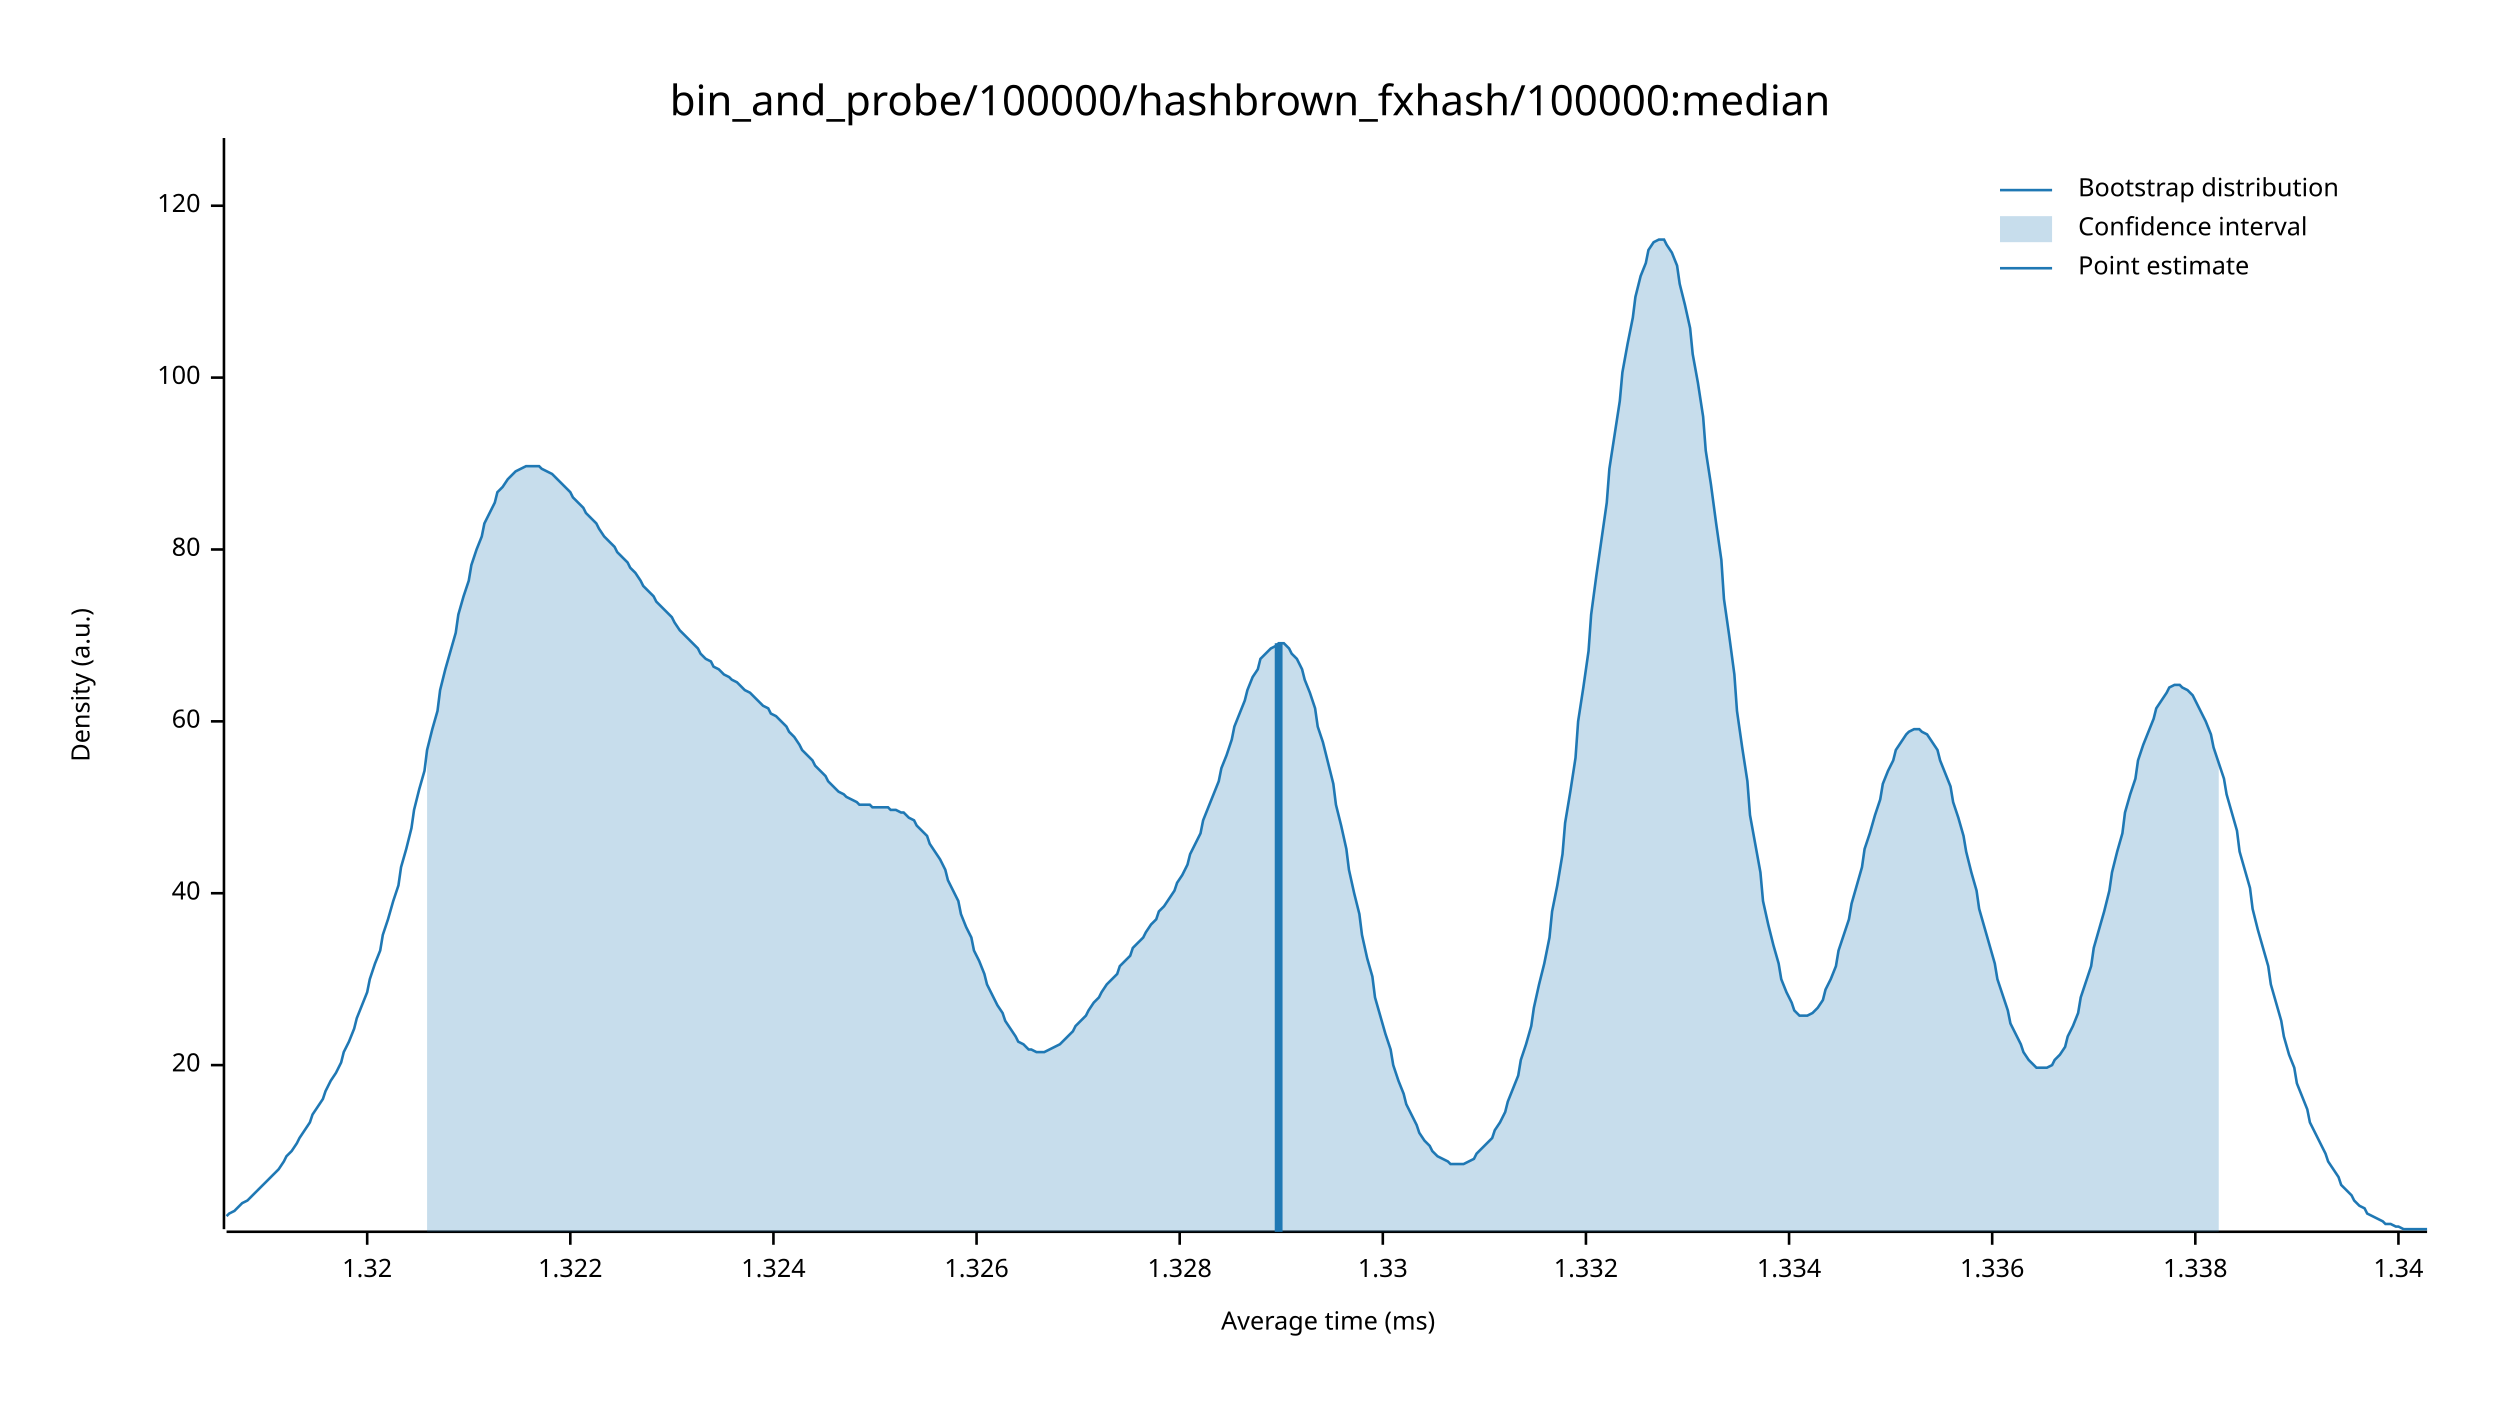
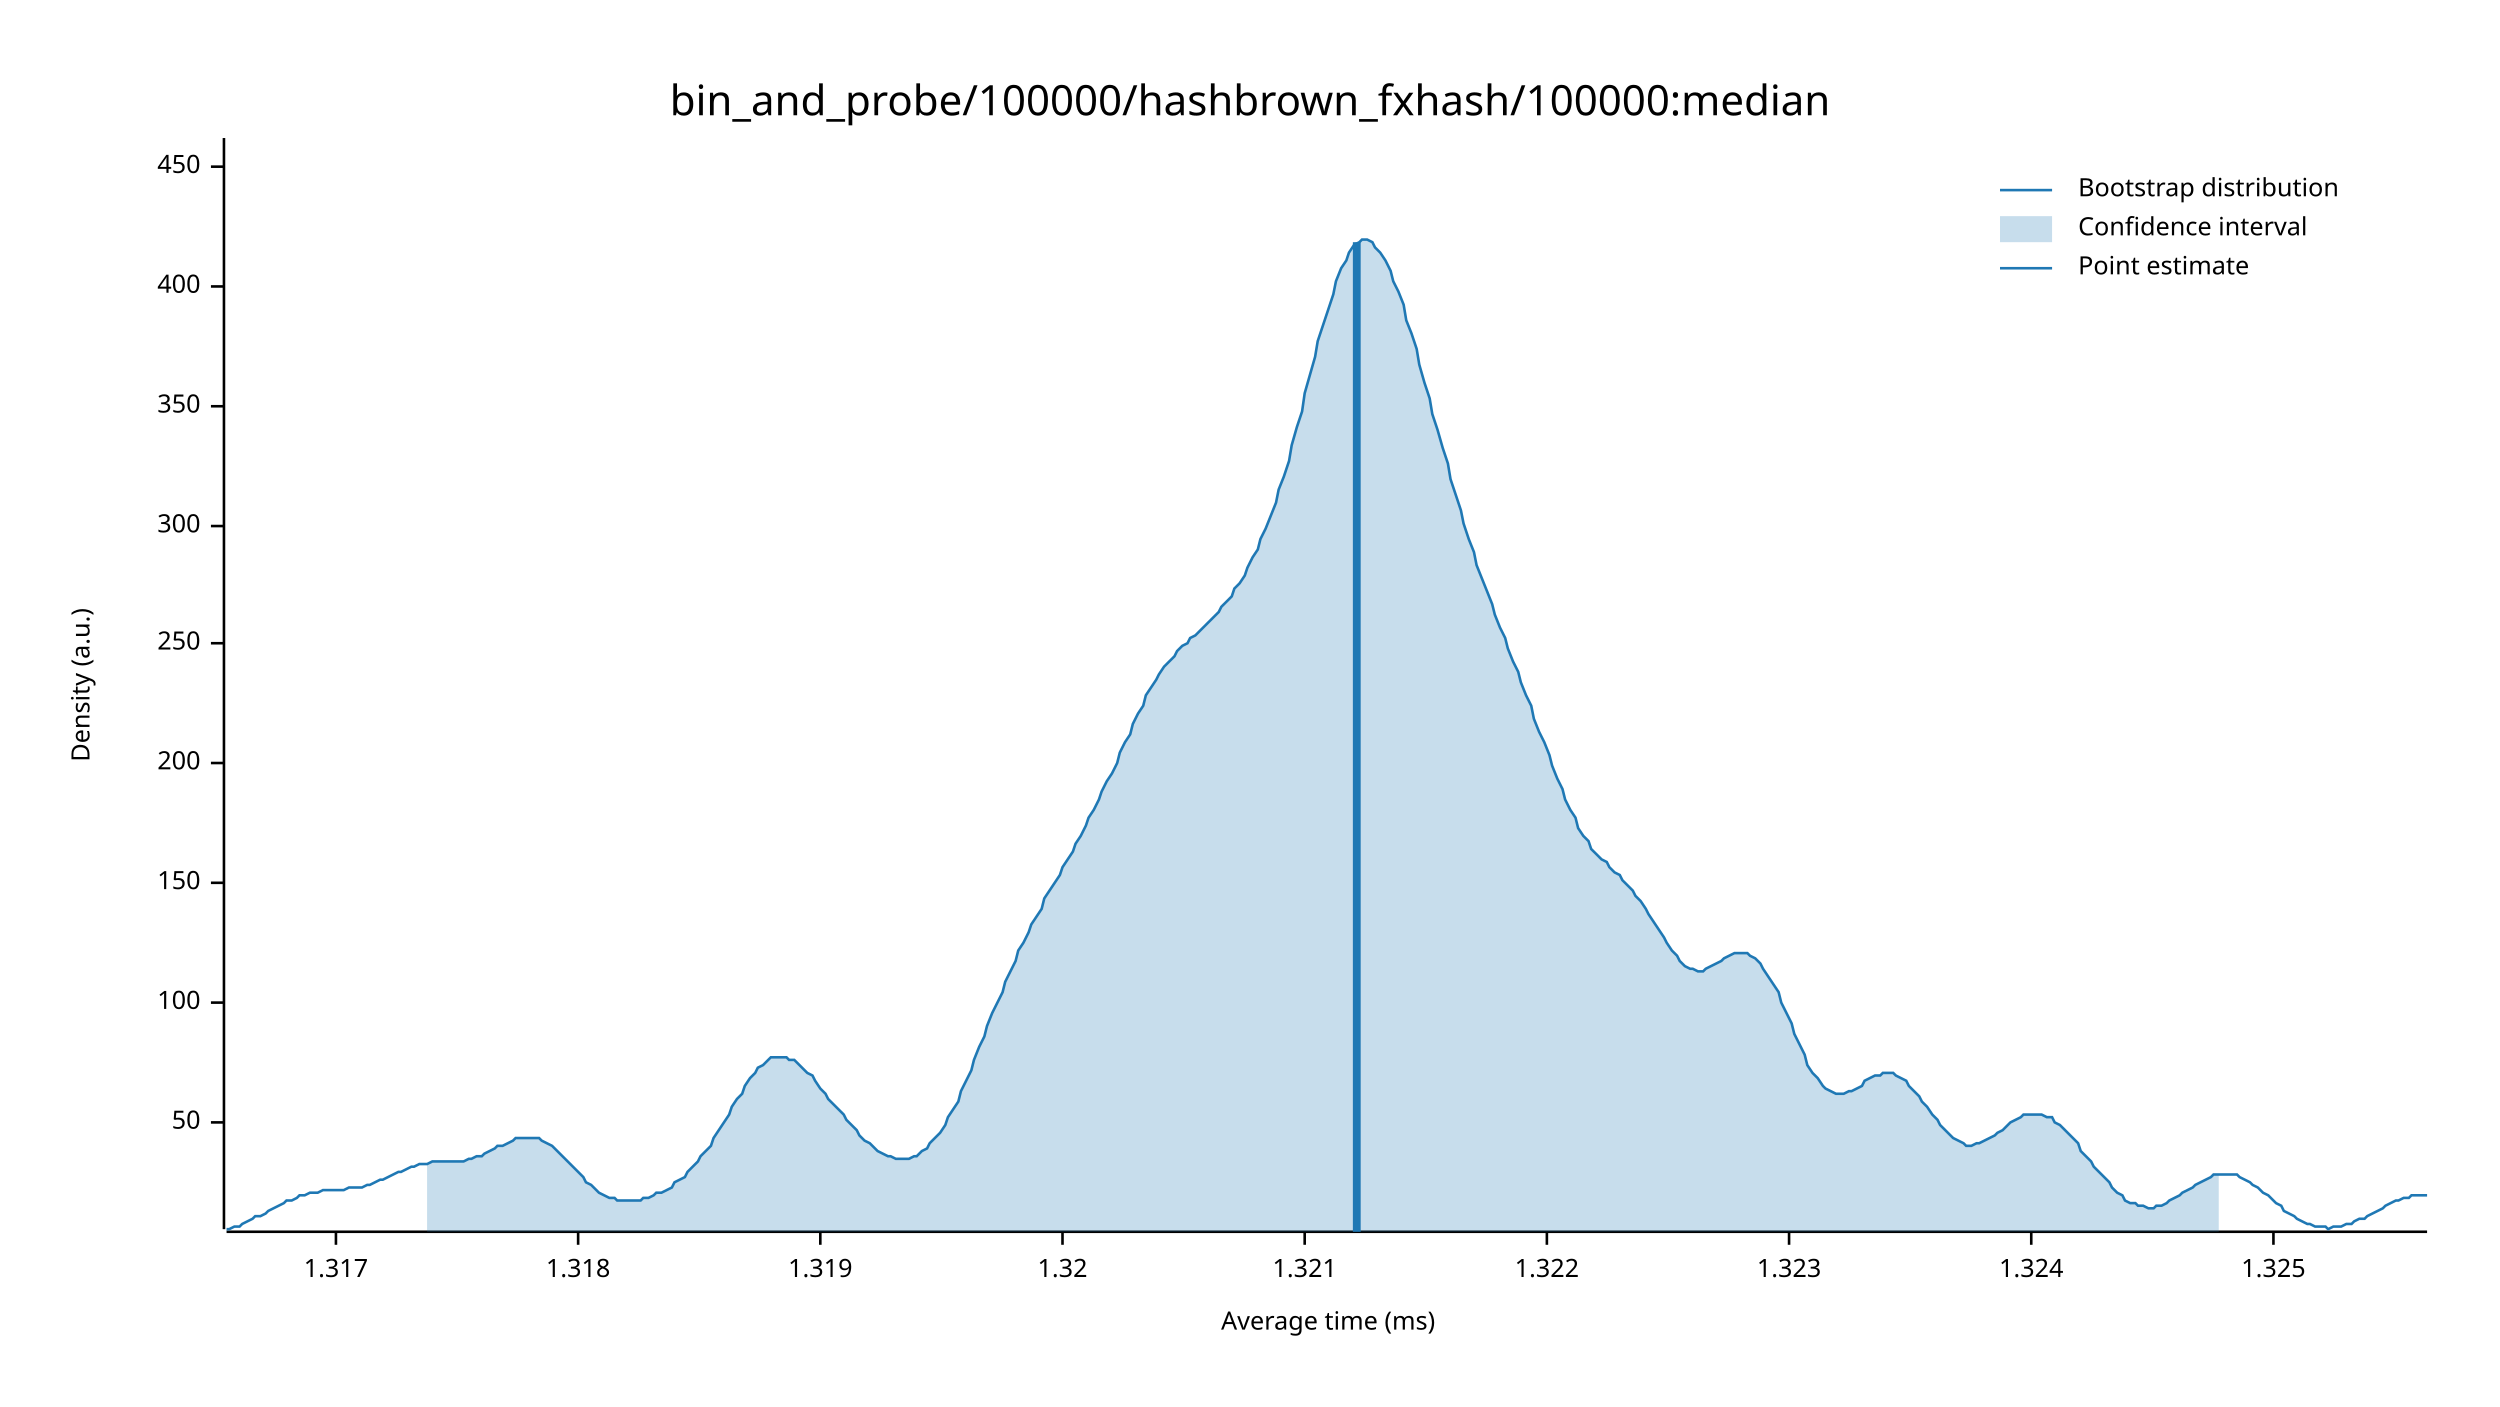
<svg xmlns="http://www.w3.org/2000/svg" width="960" height="540" viewBox="0 0 960 540">
  <text x="480" y="32" dy="0.76em" text-anchor="middle" font-family="sans-serif" font-size="16.129" opacity="1" fill="#000000">
bin_and_probe/100000/hashbrown_fxhash/100000:median
</text>
  <text x="27" y="263" dy="0.76em" text-anchor="middle" font-family="sans-serif" font-size="9.677" opacity="1" fill="#000000" transform="rotate(270, 27, 263)">
Density (a.u.)
</text>
  <text x="510" y="513" dy="-0.5ex" text-anchor="middle" font-family="sans-serif" font-size="9.677" opacity="1" fill="#000000">
Average time (ms)
</text>
  <polyline fill="none" opacity="1" stroke="#000000" stroke-width="1" points="86,53 86,472 " />
-   <text x="77" y="409" dy="0.5ex" text-anchor="end" font-family="sans-serif" font-size="9.677" opacity="1" fill="#000000">
- 20
+   <text x="77" y="431" dy="0.5ex" text-anchor="end" font-family="sans-serif" font-size="9.677" opacity="1" fill="#000000">
+ 50
</text>
-   <polyline fill="none" opacity="1" stroke="#000000" stroke-width="1" points="81,409 86,409 " />
-   <text x="77" y="343" dy="0.5ex" text-anchor="end" font-family="sans-serif" font-size="9.677" opacity="1" fill="#000000">
- 40
- </text>
-   <polyline fill="none" opacity="1" stroke="#000000" stroke-width="1" points="81,343 86,343 " />
-   <text x="77" y="277" dy="0.5ex" text-anchor="end" font-family="sans-serif" font-size="9.677" opacity="1" fill="#000000">
- 60
- </text>
-   <polyline fill="none" opacity="1" stroke="#000000" stroke-width="1" points="81,277 86,277 " />
-   <text x="77" y="211" dy="0.5ex" text-anchor="end" font-family="sans-serif" font-size="9.677" opacity="1" fill="#000000">
- 80
- </text>
-   <polyline fill="none" opacity="1" stroke="#000000" stroke-width="1" points="81,211 86,211 " />
-   <text x="77" y="145" dy="0.5ex" text-anchor="end" font-family="sans-serif" font-size="9.677" opacity="1" fill="#000000">
+   <polyline fill="none" opacity="1" stroke="#000000" stroke-width="1" points="81,431 86,431 " />
+   <text x="77" y="385" dy="0.5ex" text-anchor="end" font-family="sans-serif" font-size="9.677" opacity="1" fill="#000000">
100
</text>
-   <polyline fill="none" opacity="1" stroke="#000000" stroke-width="1" points="81,145 86,145 " />
-   <text x="77" y="79" dy="0.5ex" text-anchor="end" font-family="sans-serif" font-size="9.677" opacity="1" fill="#000000">
- 120
+   <polyline fill="none" opacity="1" stroke="#000000" stroke-width="1" points="81,385 86,385 " />
+   <text x="77" y="339" dy="0.5ex" text-anchor="end" font-family="sans-serif" font-size="9.677" opacity="1" fill="#000000">
+ 150
</text>
-   <polyline fill="none" opacity="1" stroke="#000000" stroke-width="1" points="81,79 86,79 " />
+   <polyline fill="none" opacity="1" stroke="#000000" stroke-width="1" points="81,339 86,339 " />
+   <text x="77" y="293" dy="0.5ex" text-anchor="end" font-family="sans-serif" font-size="9.677" opacity="1" fill="#000000">
+ 200
+ </text>
+   <polyline fill="none" opacity="1" stroke="#000000" stroke-width="1" points="81,293 86,293 " />
+   <text x="77" y="247" dy="0.5ex" text-anchor="end" font-family="sans-serif" font-size="9.677" opacity="1" fill="#000000">
+ 250
+ </text>
+   <polyline fill="none" opacity="1" stroke="#000000" stroke-width="1" points="81,247 86,247 " />
+   <text x="77" y="202" dy="0.5ex" text-anchor="end" font-family="sans-serif" font-size="9.677" opacity="1" fill="#000000">
+ 300
+ </text>
+   <polyline fill="none" opacity="1" stroke="#000000" stroke-width="1" points="81,202 86,202 " />
+   <text x="77" y="156" dy="0.5ex" text-anchor="end" font-family="sans-serif" font-size="9.677" opacity="1" fill="#000000">
+ 350
+ </text>
+   <polyline fill="none" opacity="1" stroke="#000000" stroke-width="1" points="81,156 86,156 " />
+   <text x="77" y="110" dy="0.5ex" text-anchor="end" font-family="sans-serif" font-size="9.677" opacity="1" fill="#000000">
+ 400
+ </text>
+   <polyline fill="none" opacity="1" stroke="#000000" stroke-width="1" points="81,110 86,110 " />
+   <text x="77" y="64" dy="0.5ex" text-anchor="end" font-family="sans-serif" font-size="9.677" opacity="1" fill="#000000">
+ 450
+ </text>
+   <polyline fill="none" opacity="1" stroke="#000000" stroke-width="1" points="81,64 86,64 " />
  <polyline fill="none" opacity="1" stroke="#000000" stroke-width="1" points="87,473 932,473 " />
-   <text x="141" y="483" dy="0.76em" text-anchor="middle" font-family="sans-serif" font-size="9.677" opacity="1" fill="#000000">
+   <text x="129" y="483" dy="0.76em" text-anchor="middle" font-family="sans-serif" font-size="9.677" opacity="1" fill="#000000">
+ 1.317
+ </text>
+   <polyline fill="none" opacity="1" stroke="#000000" stroke-width="1" points="129,473 129,478 " />
+   <text x="222" y="483" dy="0.76em" text-anchor="middle" font-family="sans-serif" font-size="9.677" opacity="1" fill="#000000">
+ 1.318
+ </text>
+   <polyline fill="none" opacity="1" stroke="#000000" stroke-width="1" points="222,473 222,478 " />
+   <text x="315" y="483" dy="0.76em" text-anchor="middle" font-family="sans-serif" font-size="9.677" opacity="1" fill="#000000">
+ 1.319
+ </text>
+   <polyline fill="none" opacity="1" stroke="#000000" stroke-width="1" points="315,473 315,478 " />
+   <text x="408" y="483" dy="0.76em" text-anchor="middle" font-family="sans-serif" font-size="9.677" opacity="1" fill="#000000">
1.32
</text>
-   <polyline fill="none" opacity="1" stroke="#000000" stroke-width="1" points="141,473 141,478 " />
-   <text x="219" y="483" dy="0.76em" text-anchor="middle" font-family="sans-serif" font-size="9.677" opacity="1" fill="#000000">
+   <polyline fill="none" opacity="1" stroke="#000000" stroke-width="1" points="408,473 408,478 " />
+   <text x="501" y="483" dy="0.76em" text-anchor="middle" font-family="sans-serif" font-size="9.677" opacity="1" fill="#000000">
+ 1.321
+ </text>
+   <polyline fill="none" opacity="1" stroke="#000000" stroke-width="1" points="501,473 501,478 " />
+   <text x="594" y="483" dy="0.76em" text-anchor="middle" font-family="sans-serif" font-size="9.677" opacity="1" fill="#000000">
1.322
</text>
-   <polyline fill="none" opacity="1" stroke="#000000" stroke-width="1" points="219,473 219,478 " />
-   <text x="297" y="483" dy="0.76em" text-anchor="middle" font-family="sans-serif" font-size="9.677" opacity="1" fill="#000000">
+   <polyline fill="none" opacity="1" stroke="#000000" stroke-width="1" points="594,473 594,478 " />
+   <text x="687" y="483" dy="0.76em" text-anchor="middle" font-family="sans-serif" font-size="9.677" opacity="1" fill="#000000">
+ 1.323
+ </text>
+   <polyline fill="none" opacity="1" stroke="#000000" stroke-width="1" points="687,473 687,478 " />
+   <text x="780" y="483" dy="0.76em" text-anchor="middle" font-family="sans-serif" font-size="9.677" opacity="1" fill="#000000">
1.324
</text>
-   <polyline fill="none" opacity="1" stroke="#000000" stroke-width="1" points="297,473 297,478 " />
-   <text x="375" y="483" dy="0.76em" text-anchor="middle" font-family="sans-serif" font-size="9.677" opacity="1" fill="#000000">
- 1.326
+   <polyline fill="none" opacity="1" stroke="#000000" stroke-width="1" points="780,473 780,478 " />
+   <text x="873" y="483" dy="0.76em" text-anchor="middle" font-family="sans-serif" font-size="9.677" opacity="1" fill="#000000">
+ 1.325
</text>
-   <polyline fill="none" opacity="1" stroke="#000000" stroke-width="1" points="375,473 375,478 " />
-   <text x="453" y="483" dy="0.76em" text-anchor="middle" font-family="sans-serif" font-size="9.677" opacity="1" fill="#000000">
- 1.328
- </text>
-   <polyline fill="none" opacity="1" stroke="#000000" stroke-width="1" points="453,473 453,478 " />
-   <text x="531" y="483" dy="0.76em" text-anchor="middle" font-family="sans-serif" font-size="9.677" opacity="1" fill="#000000">
- 1.33
- </text>
-   <polyline fill="none" opacity="1" stroke="#000000" stroke-width="1" points="531,473 531,478 " />
-   <text x="609" y="483" dy="0.76em" text-anchor="middle" font-family="sans-serif" font-size="9.677" opacity="1" fill="#000000">
- 1.332
- </text>
-   <polyline fill="none" opacity="1" stroke="#000000" stroke-width="1" points="609,473 609,478 " />
-   <text x="687" y="483" dy="0.76em" text-anchor="middle" font-family="sans-serif" font-size="9.677" opacity="1" fill="#000000">
- 1.334
- </text>
-   <polyline fill="none" opacity="1" stroke="#000000" stroke-width="1" points="687,473 687,478 " />
-   <text x="765" y="483" dy="0.76em" text-anchor="middle" font-family="sans-serif" font-size="9.677" opacity="1" fill="#000000">
- 1.336
- </text>
-   <polyline fill="none" opacity="1" stroke="#000000" stroke-width="1" points="765,473 765,478 " />
-   <text x="843" y="483" dy="0.76em" text-anchor="middle" font-family="sans-serif" font-size="9.677" opacity="1" fill="#000000">
- 1.338
- </text>
-   <polyline fill="none" opacity="1" stroke="#000000" stroke-width="1" points="843,473 843,478 " />
-   <text x="921" y="483" dy="0.76em" text-anchor="middle" font-family="sans-serif" font-size="9.677" opacity="1" fill="#000000">
- 1.34
- </text>
-   <polyline fill="none" opacity="1" stroke="#000000" stroke-width="1" points="921,473 921,478 " />
-   <polyline fill="none" opacity="1" stroke="#1F78B4" stroke-width="1" points="87,467 88,466 90,465 92,463 93,462 95,461 97,459 98,458 100,456 102,454 103,453 105,451 107,449 109,446 110,444 112,442 114,439 115,437 117,434 119,431 120,428 122,425 124,422 125,419 127,415 129,412 131,408 132,404 134,400 136,395 137,391 139,386 141,381 142,376 144,370 146,365 147,359 149,353 151,346 153,340 154,333 156,326 158,318 159,311 161,303 163,296 164,288 166,280 168,273 169,265 171,257 173,250 175,243 176,236 178,229 180,223 181,217 183,211 185,206 186,201 188,197 190,193 191,189 193,187 195,184 197,182 198,181 200,180 202,179 203,179 205,179 207,179 208,180 210,181 212,182 214,184 215,185 217,187 219,189 220,191 222,193 224,195 225,197 227,199 229,201 230,203 232,206 234,208 236,210 237,212 239,214 241,216 242,218 244,220 246,223 247,225 249,227 251,229 252,231 254,233 256,235 258,237 259,239 261,242 263,244 264,245 266,247 268,249 269,251 271,253 273,254 274,256 276,257 278,259 280,260 281,261 283,262 285,264 286,265 288,266 290,268 291,269 293,271 295,272 296,274 298,275 300,277 302,279 303,281 305,283 307,286 308,288 310,290 312,292 313,294 315,296 317,298 318,300 320,302 322,304 324,305 325,306 327,307 329,308 330,309 332,309 334,309 335,310 337,310 339,310 341,310 342,311 344,311 346,312 347,312 349,314 351,315 352,317 354,319 356,321 357,324 359,327 361,330 363,334 364,338 366,342 368,346 369,351 371,356 373,360 374,365 376,369 378,374 379,378 381,382 383,386 385,389 386,392 388,395 390,398 391,400 393,401 395,403 396,403 398,404 400,404 401,404 403,403 405,402 407,401 408,400 410,398 412,396 413,394 415,392 417,390 418,388 420,385 422,383 423,381 425,378 427,376 429,374 430,371 432,369 434,367 435,364 437,362 439,360 440,358 442,355 444,353 445,350 447,348 449,345 451,342 452,339 454,336 456,332 457,328 459,324 461,320 462,315 464,310 466,305 468,300 469,295 471,290 473,284 474,279 476,274 478,269 479,265 481,260 483,257 484,253 486,251 488,249 490,248 491,247 493,247 495,249 496,251 498,253 500,257 501,261 503,266 505,272 506,279 508,285 510,293 512,301 513,309 515,317 517,326 518,334 520,343 522,351 523,359 525,368 527,375 528,383 530,390 532,397 534,403 535,409 537,415 539,420 540,424 542,428 544,432 545,435 547,438 549,440 550,442 552,444 554,445 556,446 557,447 559,447 561,447 562,447 564,446 566,445 567,443 569,441 571,439 573,437 574,434 576,431 578,427 579,423 581,418 583,413 584,407 586,401 588,394 589,387 591,378 593,370 595,360 596,350 598,340 600,328 601,316 603,304 605,291 606,277 608,264 610,250 611,236 613,221 615,207 617,193 618,180 620,167 622,154 623,143 625,132 627,122 628,114 630,106 632,101 633,96 635,93 637,92 639,92 640,94 642,97 644,102 645,109 647,117 649,126 650,136 652,147 654,160 655,173 657,186 659,201 661,215 662,230 664,244 666,259 667,273 669,287 671,300 672,313 674,324 676,335 677,346 679,355 681,363 683,370 684,376 686,381 688,385 689,388 691,390 693,390 694,390 696,389 698,387 700,384 701,380 703,376 705,371 706,365 708,359 710,353 711,347 713,340 715,333 716,326 718,320 720,313 722,307 723,301 725,296 727,292 728,288 730,285 732,282 733,281 735,280 737,280 738,281 740,282 742,285 744,288 745,292 747,297 749,302 750,308 752,314 754,321 755,327 757,335 759,342 760,349 762,356 764,363 766,370 767,376 769,382 771,388 772,393 774,397 776,401 777,404 779,407 781,409 782,410 784,410 786,410 788,409 789,407 791,405 793,402 794,398 796,394 798,389 799,383 801,377 803,371 804,364 806,357 808,350 810,342 811,335 813,327 815,320 816,312 818,305 820,299 821,292 823,286 825,281 827,276 828,272 830,269 832,266 833,264 835,263 837,263 838,264 840,265 842,267 843,269 845,273 847,277 849,282 850,287 852,293 854,299 855,305 857,312 859,319 860,327 862,334 864,341 865,349 867,357 869,364 871,371 872,378 874,385 876,392 877,398 879,405 881,410 882,416 884,421 886,426 887,431 889,435 891,439 893,443 894,446 896,449 898,452 899,455 901,457 903,459 904,461 906,463 908,464 909,466 911,467 913,468 915,469 916,470 918,470 920,471 921,471 923,472 925,472 926,472 928,472 930,472 932,472 " />
-   <polygon opacity="0.25" fill="#1F78B4" points="164,288 166,280 168,273 169,265 171,257 173,250 175,243 176,236 178,229 180,223 181,217 183,211 185,206 186,201 188,197 190,193 191,189 193,187 195,184 197,182 198,181 200,180 202,179 203,179 205,179 207,179 208,180 210,181 212,182 214,184 215,185 217,187 219,189 220,191 222,193 224,195 225,197 227,199 229,201 230,203 232,206 234,208 236,210 237,212 239,214 241,216 242,218 244,220 246,223 247,225 249,227 251,229 252,231 254,233 256,235 258,237 259,239 261,242 263,244 264,245 266,247 268,249 269,251 271,253 273,254 274,256 276,257 278,259 280,260 281,261 283,262 285,264 286,265 288,266 290,268 291,269 293,271 295,272 296,274 298,275 300,277 302,279 303,281 305,283 307,286 308,288 310,290 312,292 313,294 315,296 317,298 318,300 320,302 322,304 324,305 325,306 327,307 329,308 330,309 332,309 334,309 335,310 337,310 339,310 341,310 342,311 344,311 346,312 347,312 349,314 351,315 352,317 354,319 356,321 357,324 359,327 361,330 363,334 364,338 366,342 368,346 369,351 371,356 373,360 374,365 376,369 378,374 379,378 381,382 383,386 385,389 386,392 388,395 390,398 391,400 393,401 395,403 396,403 398,404 400,404 401,404 403,403 405,402 407,401 408,400 410,398 412,396 413,394 415,392 417,390 418,388 420,385 422,383 423,381 425,378 427,376 429,374 430,371 432,369 434,367 435,364 437,362 439,360 440,358 442,355 444,353 445,350 447,348 449,345 451,342 452,339 454,336 456,332 457,328 459,324 461,320 462,315 464,310 466,305 468,300 469,295 471,290 473,284 474,279 476,274 478,269 479,265 481,260 483,257 484,253 486,251 488,249 490,248 491,247 493,247 495,249 496,251 498,253 500,257 501,261 503,266 505,272 506,279 508,285 510,293 512,301 513,309 515,317 517,326 518,334 520,343 522,351 523,359 525,368 527,375 528,383 530,390 532,397 534,403 535,409 537,415 539,420 540,424 542,428 544,432 545,435 547,438 549,440 550,442 552,444 554,445 556,446 557,447 559,447 561,447 562,447 564,446 566,445 567,443 569,441 571,439 573,437 574,434 576,431 578,427 579,423 581,418 583,413 584,407 586,401 588,394 589,387 591,378 593,370 595,360 596,350 598,340 600,328 601,316 603,304 605,291 606,277 608,264 610,250 611,236 613,221 615,207 617,193 618,180 620,167 622,154 623,143 625,132 627,122 628,114 630,106 632,101 633,96 635,93 637,92 639,92 640,94 642,97 644,102 645,109 647,117 649,126 650,136 652,147 654,160 655,173 657,186 659,201 661,215 662,230 664,244 666,259 667,273 669,287 671,300 672,313 674,324 676,335 677,346 679,355 681,363 683,370 684,376 686,381 688,385 689,388 691,390 693,390 694,390 696,389 698,387 700,384 701,380 703,376 705,371 706,365 708,359 710,353 711,347 713,340 715,333 716,326 718,320 720,313 722,307 723,301 725,296 727,292 728,288 730,285 732,282 733,281 735,280 737,280 738,281 740,282 742,285 744,288 745,292 747,297 749,302 750,308 752,314 754,321 755,327 757,335 759,342 760,349 762,356 764,363 766,370 767,376 769,382 771,388 772,393 774,397 776,401 777,404 779,407 781,409 782,410 784,410 786,410 788,409 789,407 791,405 793,402 794,398 796,394 798,389 799,383 801,377 803,371 804,364 806,357 808,350 810,342 811,335 813,327 815,320 816,312 818,305 820,299 821,292 823,286 825,281 827,276 828,272 830,269 832,266 833,264 835,263 837,263 838,264 840,265 842,267 843,269 845,273 847,277 849,282 850,287 852,293 852,473 164,473 " />
-   <polyline fill="none" opacity="1" stroke="#1F78B4" stroke-width="3" points="491,473 491,247 " />
+   <polyline fill="none" opacity="1" stroke="#000000" stroke-width="1" points="873,473 873,478 " />
+   <polyline fill="none" opacity="1" stroke="#1F78B4" stroke-width="1" points="87,472 88,472 90,471 92,471 93,470 95,469 97,468 98,467 100,467 102,466 103,465 105,464 107,463 109,462 110,461 112,461 114,460 115,459 117,459 119,458 120,458 122,458 124,457 125,457 127,457 129,457 131,457 132,457 134,456 136,456 137,456 139,456 141,455 142,455 144,454 146,453 147,453 149,452 151,451 153,450 154,450 156,449 158,448 159,448 161,447 163,447 164,447 166,446 168,446 169,446 171,446 173,446 175,446 176,446 178,446 180,445 181,445 183,444 185,444 186,443 188,442 190,441 191,440 193,440 195,439 197,438 198,437 200,437 202,437 203,437 205,437 207,437 208,438 210,439 212,440 214,442 215,443 217,445 219,447 220,448 222,450 224,452 225,454 227,455 229,457 230,458 232,459 234,460 236,460 237,461 239,461 241,461 242,461 244,461 246,461 247,460 249,460 251,459 252,458 254,458 256,457 258,456 259,454 261,453 263,452 264,450 266,448 268,446 269,444 271,442 273,440 274,437 276,434 278,431 280,428 281,425 283,422 285,420 286,417 288,414 290,412 291,410 293,409 295,407 296,406 298,406 300,406 302,406 303,407 305,407 307,409 308,410 310,412 312,413 313,415 315,418 317,420 318,422 320,424 322,426 324,428 325,430 327,432 329,434 330,436 332,438 334,439 335,440 337,442 339,443 341,444 342,444 344,445 346,445 347,445 349,445 351,444 352,444 354,442 356,441 357,439 359,437 361,435 363,432 364,429 366,426 368,423 369,419 371,415 373,411 374,407 376,402 378,398 379,394 381,389 383,385 385,381 386,377 388,373 390,369 391,365 393,362 395,358 396,355 398,352 400,349 401,345 403,342 405,339 407,336 408,333 410,330 412,327 413,324 415,321 417,317 418,314 420,311 422,307 423,304 425,300 427,297 429,293 430,289 432,285 434,282 435,278 437,274 439,271 440,267 442,264 444,261 445,259 447,256 449,254 451,252 452,250 454,248 456,247 457,245 459,244 461,242 462,241 464,239 466,237 468,235 469,233 471,231 473,229 474,226 476,224 478,221 479,218 481,214 483,211 484,207 486,203 488,198 490,193 491,188 493,183 495,177 496,171 498,164 500,158 501,151 503,144 505,137 506,131 508,125 510,119 512,113 513,108 515,103 517,100 518,97 520,94 522,93 523,92 525,92 527,93 528,95 530,97 532,100 534,104 535,108 537,112 539,117 540,123 542,128 544,134 545,140 547,147 549,153 550,159 552,165 554,172 556,178 557,184 559,190 561,196 562,201 564,207 566,212 567,217 569,222 571,227 573,232 574,236 576,241 578,245 579,249 581,254 583,258 584,262 586,267 588,271 589,276 591,281 593,285 595,290 596,294 598,299 600,303 601,307 603,311 605,314 606,318 608,321 610,323 611,326 613,328 615,330 617,331 618,333 620,335 622,336 623,338 625,340 627,342 628,344 630,346 632,349 633,351 635,354 637,357 639,360 640,362 642,365 644,367 645,369 647,371 649,372 650,372 652,373 654,373 655,372 657,371 659,370 661,369 662,368 664,367 666,366 667,366 669,366 671,366 672,367 674,368 676,370 677,372 679,375 681,378 683,381 684,385 686,389 688,393 689,397 691,401 693,405 694,409 696,412 698,414 700,417 701,418 703,419 705,420 706,420 708,420 710,419 711,419 713,418 715,417 716,415 718,414 720,413 722,413 723,412 725,412 727,412 728,413 730,414 732,415 733,417 735,419 737,421 738,423 740,425 742,428 744,430 745,432 747,434 749,436 750,437 752,438 754,439 755,440 757,440 759,439 760,439 762,438 764,437 766,436 767,435 769,434 771,432 772,431 774,430 776,429 777,428 779,428 781,428 782,428 784,428 786,429 788,429 789,431 791,432 793,434 794,435 796,437 798,439 799,442 801,444 803,446 804,448 806,450 808,452 810,454 811,456 813,458 815,459 816,461 818,462 820,462 821,463 823,463 825,464 827,464 828,463 830,463 832,462 833,461 835,460 837,459 838,458 840,457 842,456 843,455 845,454 847,453 849,452 850,451 852,451 854,451 855,451 857,451 859,451 860,452 862,453 864,454 865,455 867,456 869,458 871,459 872,460 874,462 876,463 877,465 879,466 881,467 882,468 884,469 886,470 887,470 889,471 891,471 893,471 894,472 896,471 898,471 899,471 901,470 903,470 904,469 906,468 908,468 909,467 911,466 913,465 915,464 916,463 918,462 920,461 921,461 923,460 925,460 926,459 928,459 930,459 932,459 " />
+   <polygon opacity="0.25" fill="#1F78B4" points="164,447 166,446 168,446 169,446 171,446 173,446 175,446 176,446 178,446 180,445 181,445 183,444 185,444 186,443 188,442 190,441 191,440 193,440 195,439 197,438 198,437 200,437 202,437 203,437 205,437 207,437 208,438 210,439 212,440 214,442 215,443 217,445 219,447 220,448 222,450 224,452 225,454 227,455 229,457 230,458 232,459 234,460 236,460 237,461 239,461 241,461 242,461 244,461 246,461 247,460 249,460 251,459 252,458 254,458 256,457 258,456 259,454 261,453 263,452 264,450 266,448 268,446 269,444 271,442 273,440 274,437 276,434 278,431 280,428 281,425 283,422 285,420 286,417 288,414 290,412 291,410 293,409 295,407 296,406 298,406 300,406 302,406 303,407 305,407 307,409 308,410 310,412 312,413 313,415 315,418 317,420 318,422 320,424 322,426 324,428 325,430 327,432 329,434 330,436 332,438 334,439 335,440 337,442 339,443 341,444 342,444 344,445 346,445 347,445 349,445 351,444 352,444 354,442 356,441 357,439 359,437 361,435 363,432 364,429 366,426 368,423 369,419 371,415 373,411 374,407 376,402 378,398 379,394 381,389 383,385 385,381 386,377 388,373 390,369 391,365 393,362 395,358 396,355 398,352 400,349 401,345 403,342 405,339 407,336 408,333 410,330 412,327 413,324 415,321 417,317 418,314 420,311 422,307 423,304 425,300 427,297 429,293 430,289 432,285 434,282 435,278 437,274 439,271 440,267 442,264 444,261 445,259 447,256 449,254 451,252 452,250 454,248 456,247 457,245 459,244 461,242 462,241 464,239 466,237 468,235 469,233 471,231 473,229 474,226 476,224 478,221 479,218 481,214 483,211 484,207 486,203 488,198 490,193 491,188 493,183 495,177 496,171 498,164 500,158 501,151 503,144 505,137 506,131 508,125 510,119 512,113 513,108 515,103 517,100 518,97 520,94 522,93 523,92 525,92 527,93 528,95 530,97 532,100 534,104 535,108 537,112 539,117 540,123 542,128 544,134 545,140 547,147 549,153 550,159 552,165 554,172 556,178 557,184 559,190 561,196 562,201 564,207 566,212 567,217 569,222 571,227 573,232 574,236 576,241 578,245 579,249 581,254 583,258 584,262 586,267 588,271 589,276 591,281 593,285 595,290 596,294 598,299 600,303 601,307 603,311 605,314 606,318 608,321 610,323 611,326 613,328 615,330 617,331 618,333 620,335 622,336 623,338 625,340 627,342 628,344 630,346 632,349 633,351 635,354 637,357 639,360 640,362 642,365 644,367 645,369 647,371 649,372 650,372 652,373 654,373 655,372 657,371 659,370 661,369 662,368 664,367 666,366 667,366 669,366 671,366 672,367 674,368 676,370 677,372 679,375 681,378 683,381 684,385 686,389 688,393 689,397 691,401 693,405 694,409 696,412 698,414 700,417 701,418 703,419 705,420 706,420 708,420 710,419 711,419 713,418 715,417 716,415 718,414 720,413 722,413 723,412 725,412 727,412 728,413 730,414 732,415 733,417 735,419 737,421 738,423 740,425 742,428 744,430 745,432 747,434 749,436 750,437 752,438 754,439 755,440 757,440 759,439 760,439 762,438 764,437 766,436 767,435 769,434 771,432 772,431 774,430 776,429 777,428 779,428 781,428 782,428 784,428 786,429 788,429 789,431 791,432 793,434 794,435 796,437 798,439 799,442 801,444 803,446 804,448 806,450 808,452 810,454 811,456 813,458 815,459 816,461 818,462 820,462 821,463 823,463 825,464 827,464 828,463 830,463 832,462 833,461 835,460 837,459 838,458 840,457 842,456 843,455 845,454 847,453 849,452 850,451 852,451 852,473 164,473 " />
+   <polyline fill="none" opacity="1" stroke="#1F78B4" stroke-width="3" points="521,473 521,93 " />
  <text x="798" y="68" dy="0.76em" text-anchor="start" font-family="sans-serif" font-size="9.677" opacity="1" fill="#000000">
Bootstrap distribution
</text>
  <text x="798" y="83" dy="0.76em" text-anchor="start" font-family="sans-serif" font-size="9.677" opacity="1" fill="#000000">
Confidence interval
</text>
  <text x="798" y="98" dy="0.76em" text-anchor="start" font-family="sans-serif" font-size="9.677" opacity="1" fill="#000000">
Point estimate
</text>
  <polyline fill="none" opacity="1" stroke="#1F78B4" stroke-width="1" points="768,73 788,73 " />
  <rect x="768" y="83" width="20" height="10" opacity="0.25" fill="#1F78B4" stroke="none" />
  <polyline fill="none" opacity="1" stroke="#1F78B4" stroke-width="1" points="768,103 788,103 " />
</svg>
